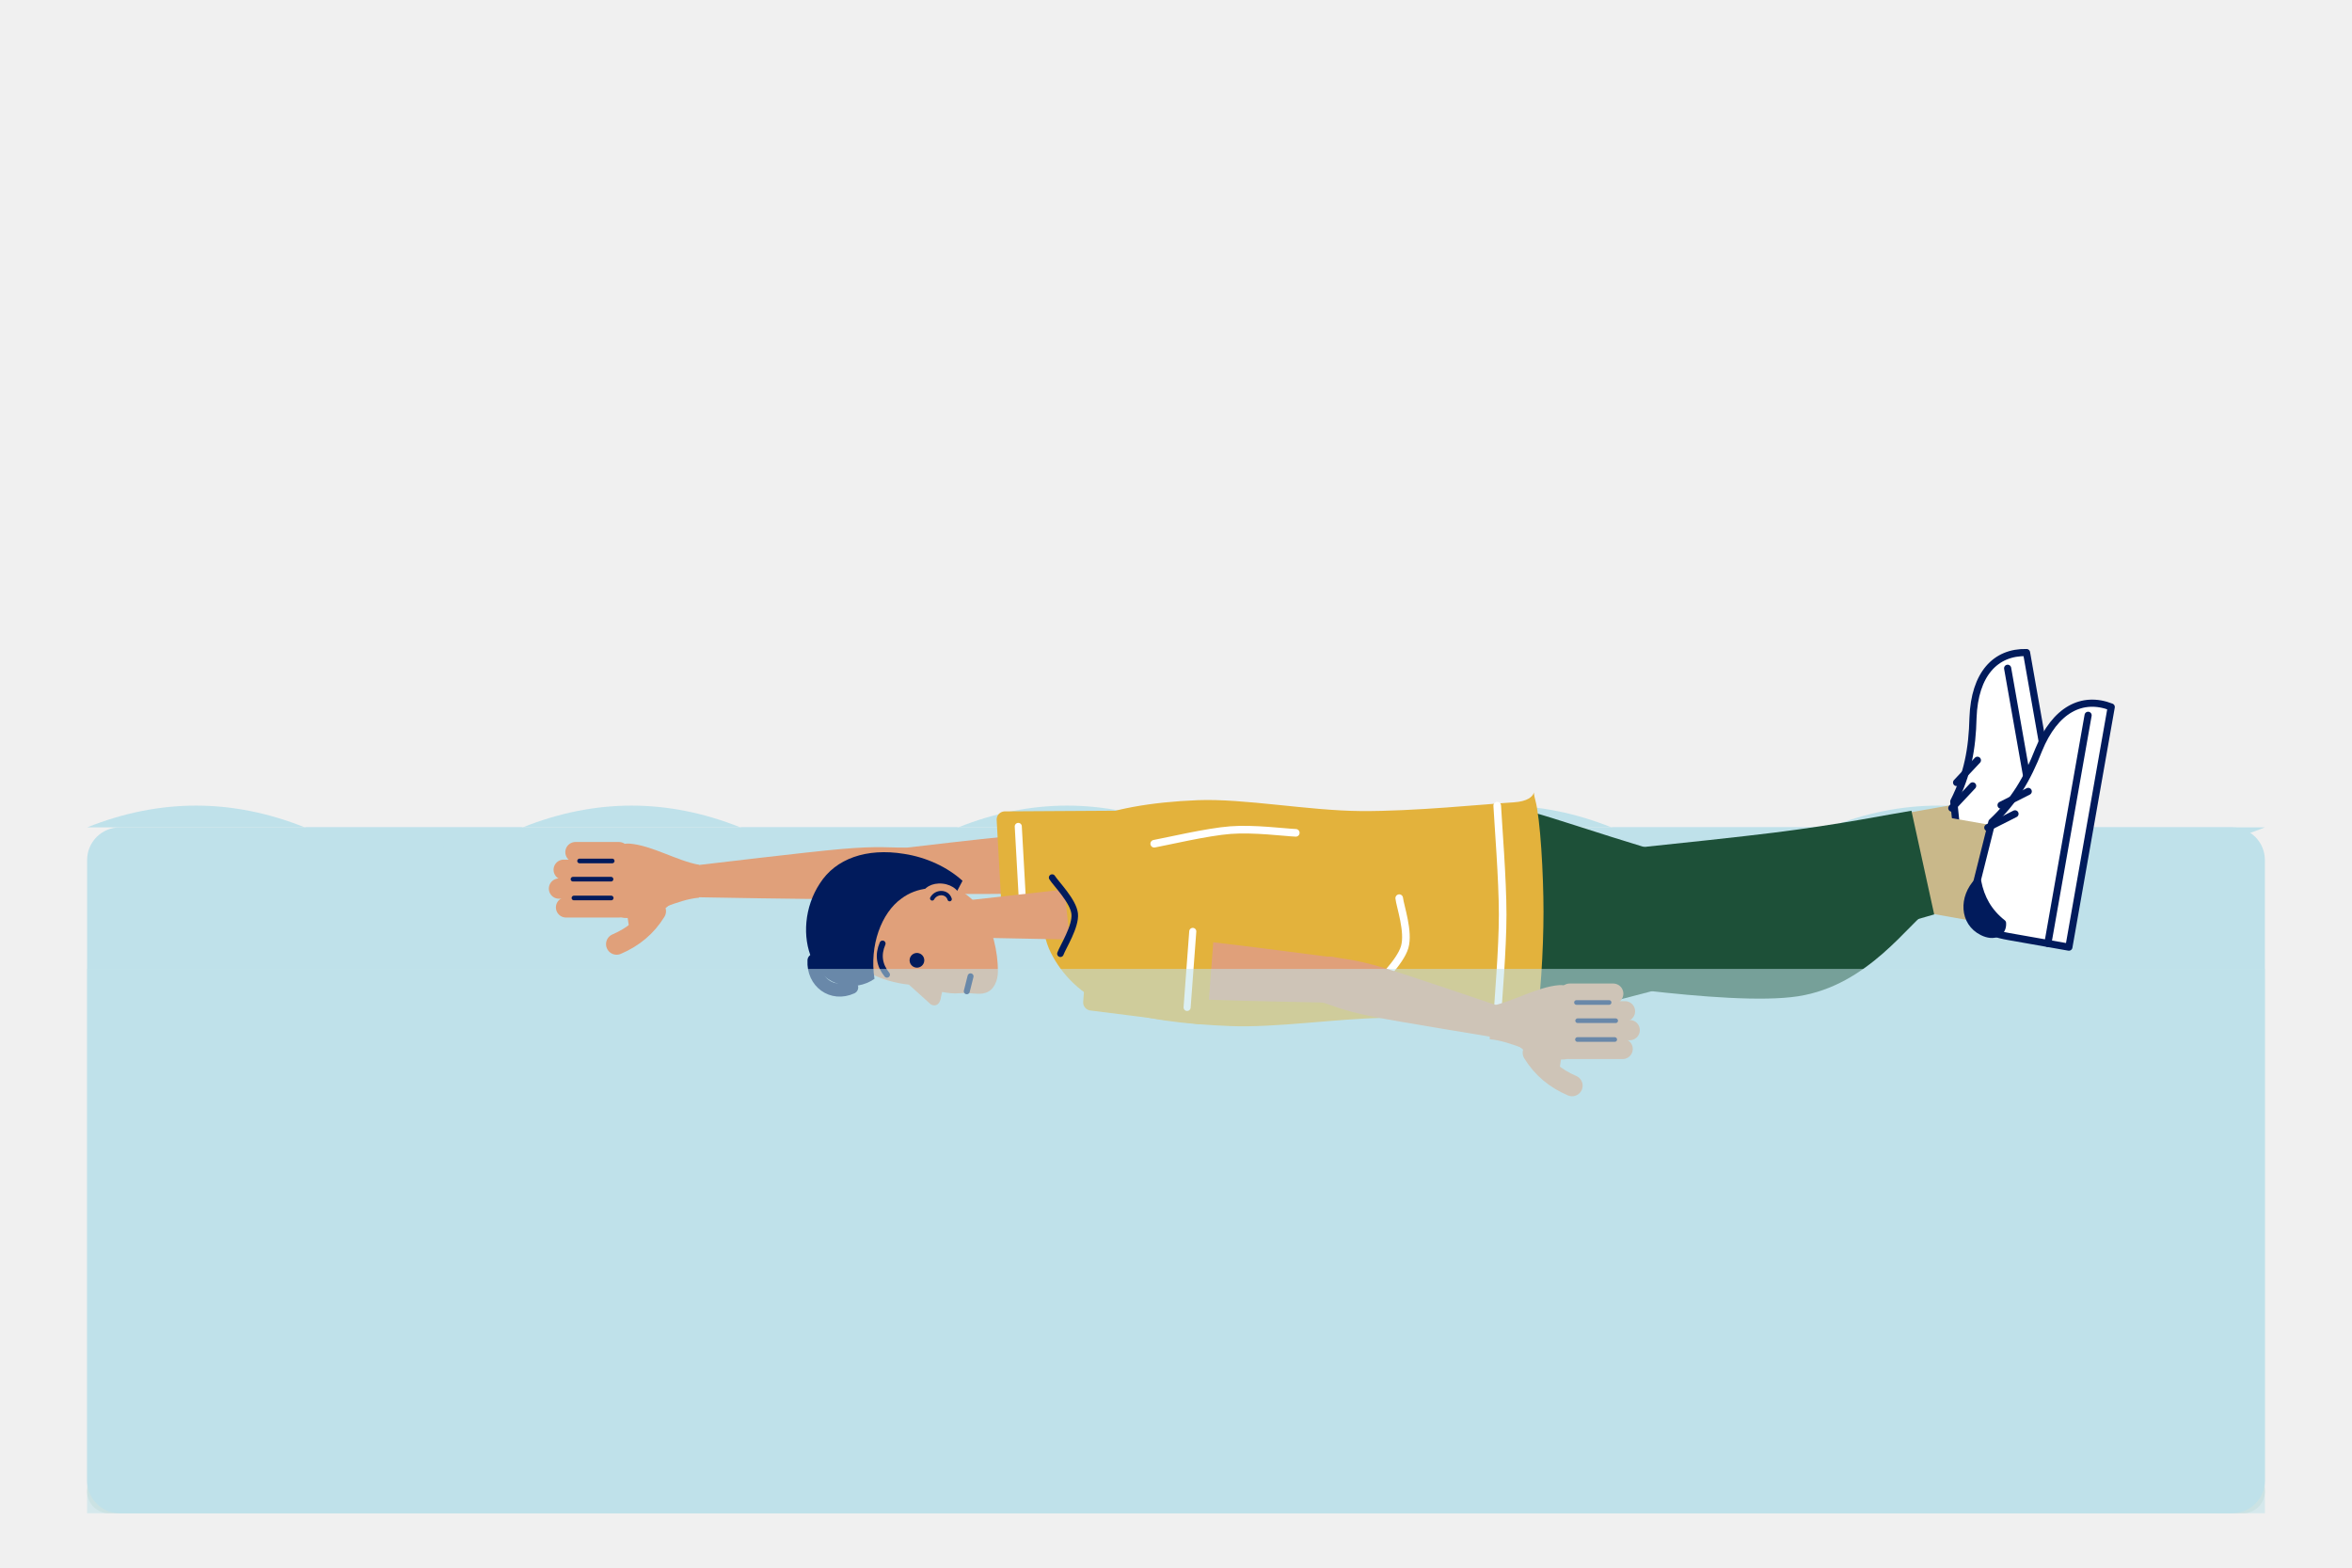
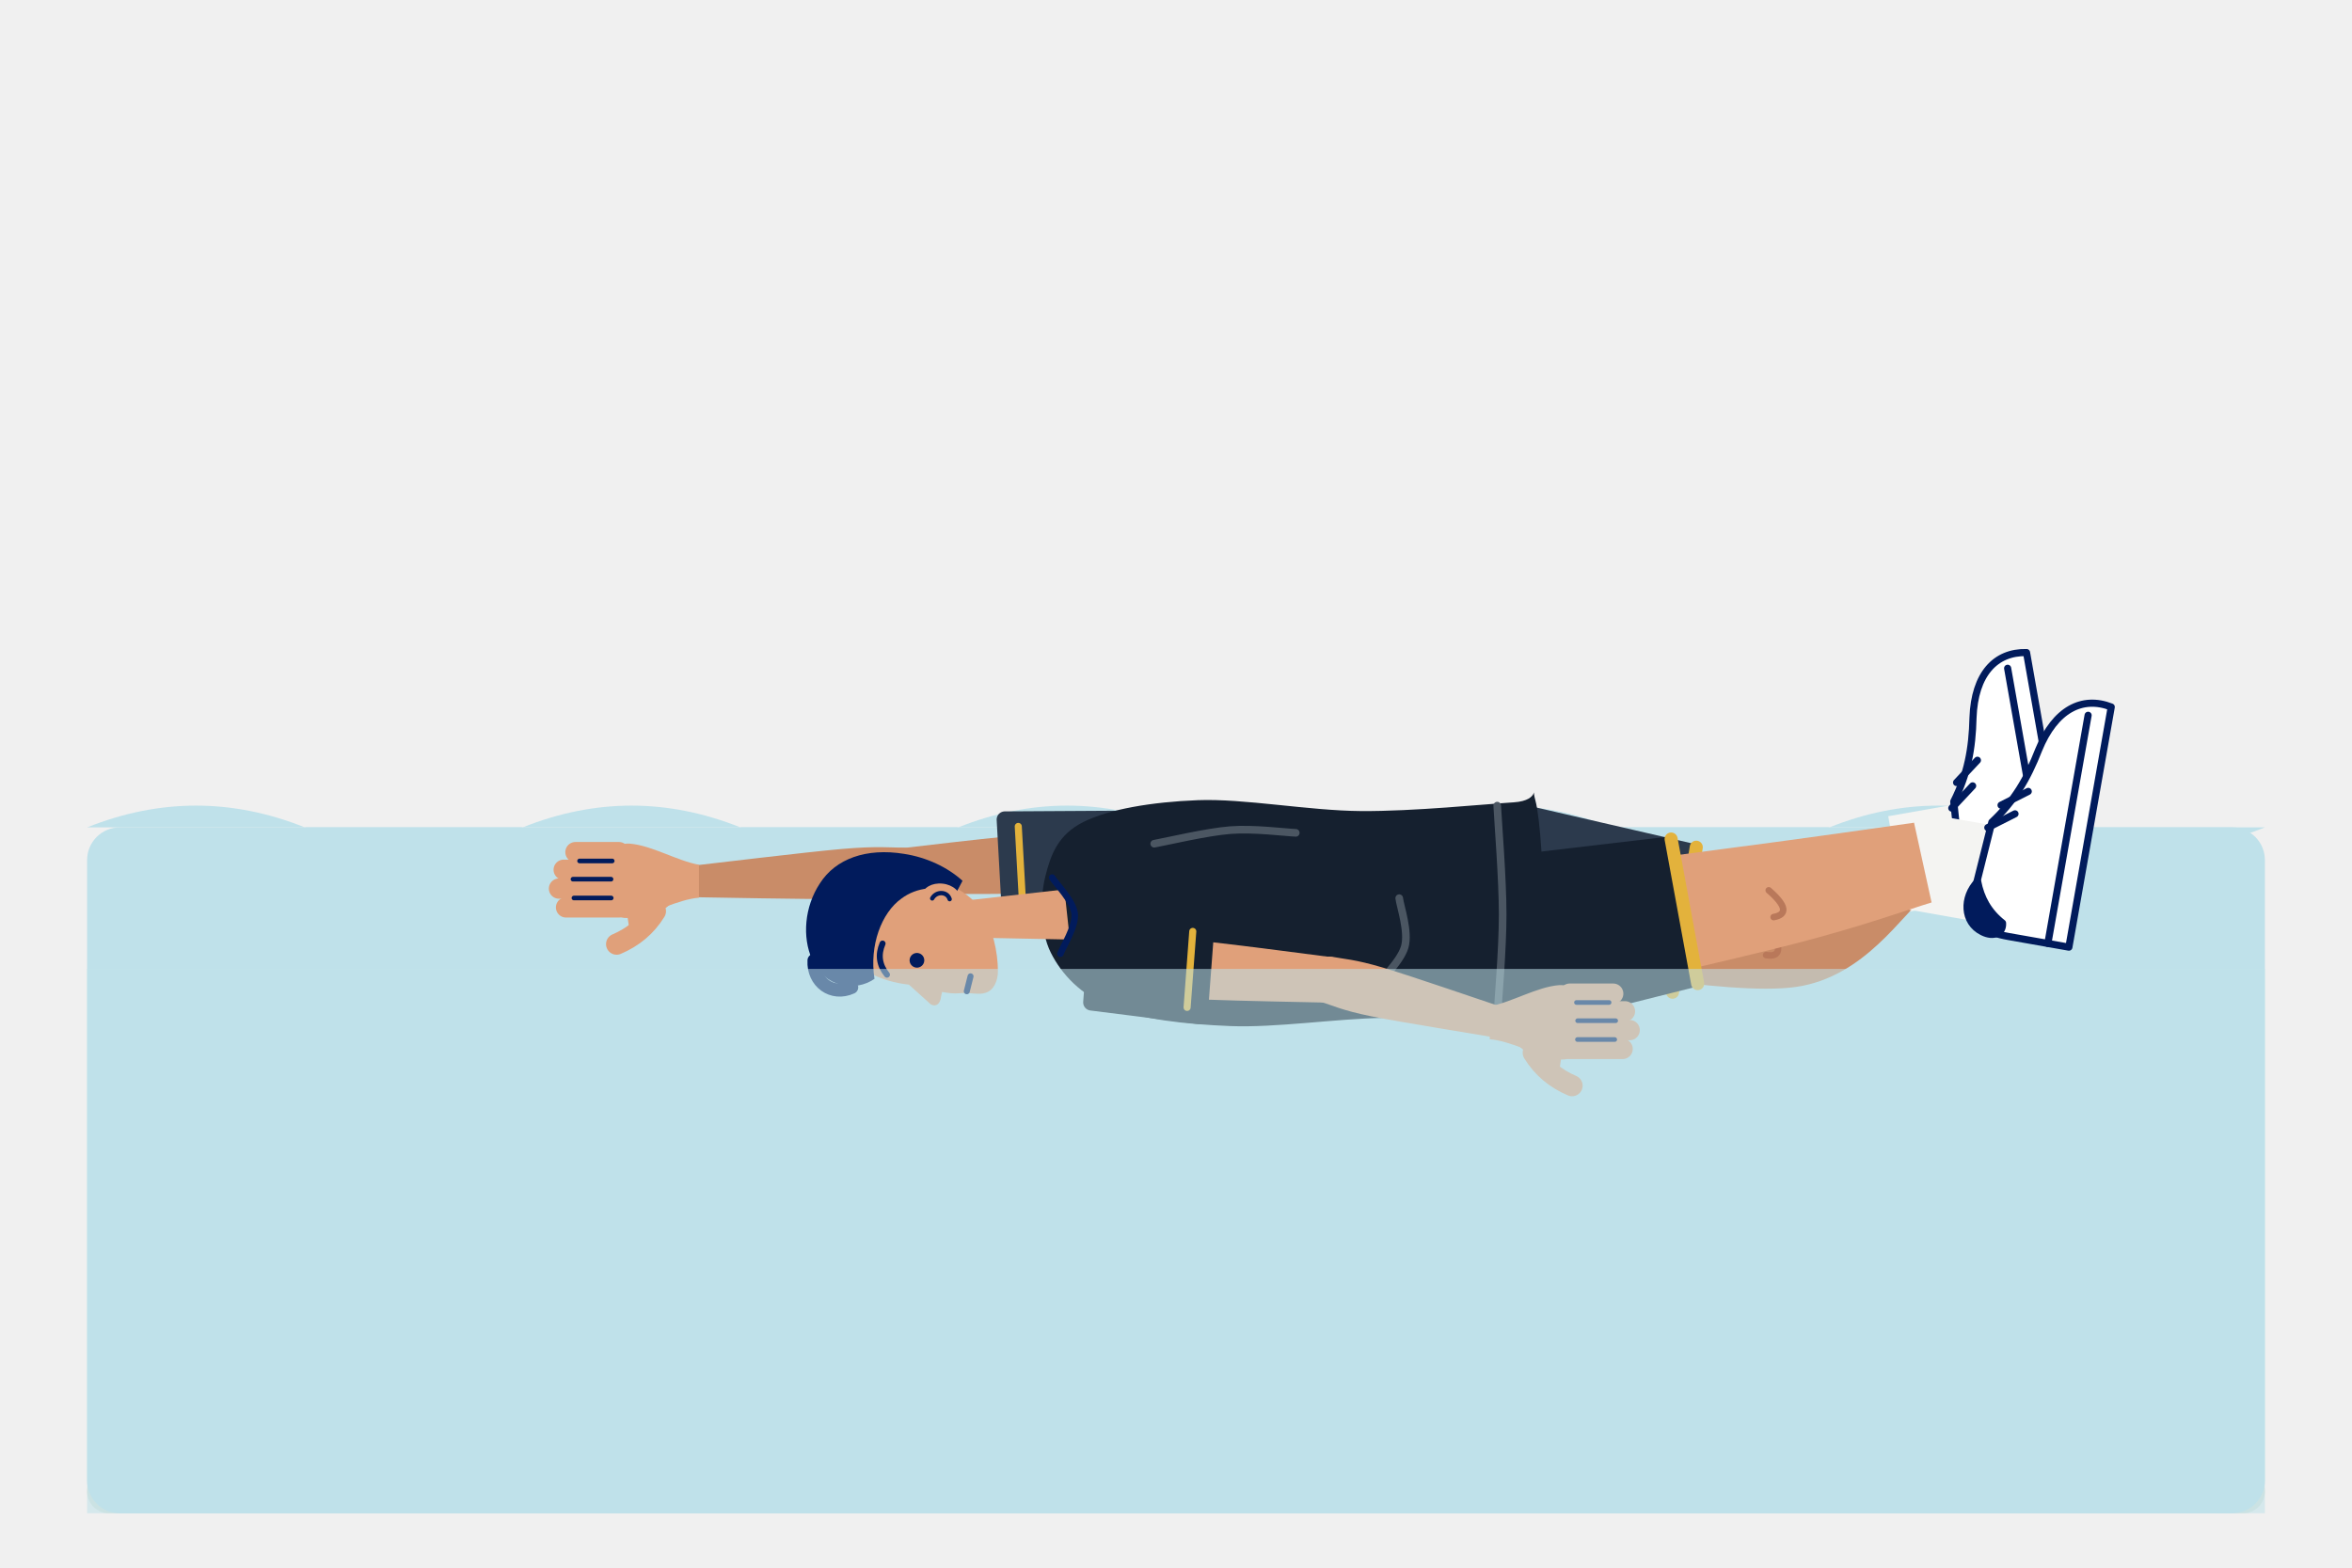
<svg xmlns="http://www.w3.org/2000/svg" viewBox="24.0 16.0 432.0 288.0" role="img" aria-label="Easy Pool Swim, reach and glide">
  <rect x="40" y="286" width="400" height="8" rx="4" fill="#d9e3dc" />
  <rect x="40" y="168" width="400" height="126" rx="6" fill="#bfe1ea" />
  <path d="M40 168 q20 -8 40 0 t40 0 t40 0 t40 0 t40 0 t40 0 t40 0 t40 0 t40 0 t40 0" fill="#bfe1ea" />
-   <path d="M189.79 171.71 C187.92 171.75 185.22 171.38 178.57 171.97 C171.92 172.55 154.65 174.66 149.86 175.2 L150.14 180.8 C154.95 180.86 172.35 181.24 179.03 181.15 C185.71 181.07 188.35 180.44 190.21 180.29 A4.3 4.3 0 0 0 189.79 171.71 Z" fill="#e0a07a" />
-   <path d="M225.69 168.41 C222.99 168.61 215.49 169.04 209.51 169.61 C203.52 170.17 193.06 171.44 189.77 171.81 A4.2 4.2 0 0 0 190.23 180.19 C193.54 180.19 204.08 180.29 210.09 180.19 C216.11 180.09 223.61 179.69 226.31 179.59 Z" fill="#e0a07a" />
-   <path d="M228.58 166.44 L208.56 166.56 L209.49 183.33 L229.41 181.22 Z" fill="#e3b23c" stroke="#e3b23c" stroke-width="3" stroke-linecap="round" stroke-linejoin="round" />
-   <path d="M211.03 167.82 C211.16 170.15 211.68 179.47 211.81 181.8" fill="none" stroke="#FFFFFF" stroke-width="1.3" stroke-linecap="round" stroke-linejoin="round" />
+   <path d="M189.79 171.71 C187.92 171.75 185.22 171.38 178.57 171.97 C171.92 172.55 154.65 174.66 149.86 175.2 L150.14 180.8 C154.95 180.86 172.35 181.24 179.03 181.15 C185.71 181.07 188.35 180.44 190.21 180.29 A4.3 4.3 0 0 0 189.79 171.71 Z" fill="#c98c68" />
+   <path d="M225.69 168.41 C222.99 168.61 215.49 169.04 209.51 169.61 C203.52 170.17 193.06 171.44 189.77 171.81 A4.2 4.2 0 0 0 190.23 180.19 C193.54 180.19 204.08 180.29 210.09 180.19 C216.11 180.09 223.61 179.69 226.31 179.59 Z" fill="#c98c68" />
+   <path d="M228.58 166.44 L208.56 166.56 L209.49 183.33 L229.41 181.22 Z" fill="#2c3a4d" stroke="#2c3a4d" stroke-width="3" stroke-linecap="round" stroke-linejoin="round" />
+   <path d="M211.03 167.82 C211.16 170.15 211.68 179.47 211.81 181.8" fill="none" stroke="#e3b23c" stroke-width="1.3" stroke-linecap="round" stroke-linejoin="round" />
  <g transform="translate(150 178) rotate(270) scale(1.08 1.08)">
    <path d="M-2.7 2.2 C-3 -1.4 -5.4 -5.6 -6.1 -9.4 C-6.4 -11.6 -5.4 -12.6 -3.6 -12.6 L3.8 -12.6 C5.6 -12.6 6.6 -11.4 6.5 -9.6 C6.2 -5.8 3.6 -1.6 2.9 2.2 Z" fill="#e0a07a" />
    <path d="M-4.35 -11.4 Q-4.35 -16.35 -4.35 -20.4" fill="none" stroke="#e0a07a" stroke-width="3.45" stroke-linecap="round" stroke-linejoin="round" />
    <path d="M-1.15 -11.4 Q-1.15 -17.01 -1.15 -21.6" fill="none" stroke="#e0a07a" stroke-width="3.45" stroke-linecap="round" stroke-linejoin="round" />
    <path d="M2.05 -11.4 Q2.05 -16.57 2.05 -20.8" fill="none" stroke="#e0a07a" stroke-width="3.45" stroke-linecap="round" stroke-linejoin="round" />
    <path d="M5.05 -11.4 Q5.05 -15.47 5.05 -18.8" fill="none" stroke="#e0a07a" stroke-width="3.45" stroke-linecap="round" stroke-linejoin="round" />
    <path d="M-5 -5.2 C-7.6 -6.8 -9.4 -9 -10.6 -11.8" fill="none" stroke="#e0a07a" stroke-width="3.6" stroke-linecap="round" stroke-linejoin="round" />
    <path d="M-3.6 -2.4 C-5.8 -5.2 -7.6 -7 -9.6 -9.4 L-5.6 -10 Z" fill="#e0a07a" />
    <path d="M-2.75 -19.06 L-2.75 -12.72" fill="none" stroke="#011B5C" stroke-width="0.79" stroke-linecap="round" stroke-linejoin="round" />
    <path d="M0.45 -19.22 L0.45 -12.75" fill="none" stroke="#011B5C" stroke-width="0.79" stroke-linecap="round" stroke-linejoin="round" />
    <path d="M3.55 -18.1 L3.55 -12.55" fill="none" stroke="#011B5C" stroke-width="0.79" stroke-linecap="round" stroke-linejoin="round" />
  </g>
-   <path d="M384.05 163.62 L385.51 181.55 L373.93 183.6 L370.82 165.95 Z" fill="#c9b88a" />
-   <path d="M300.58 194.8 C309.52 195.51 341.21 201.02 354.22 199.03 C367.23 197.04 374.57 185.54 378.64 182.85 L368.31 166.31 C365.22 168.09 360.26 177.16 349.78 176.97 C339.3 176.78 312.81 167.16 305.42 165.2 A15 15 0 0 0 300.58 194.8 Z" fill="#1d5038" />
+   <path d="M384.05 163.62 L385.51 181.55 L373.93 183.6 L370.82 165.95 Z" fill="#f4f4f2" />
+   <path d="M301.07 191.84 C309.87 192.75 341.14 199.13 353.87 197.31 C366.6 195.5 373.52 183.67 377.45 180.94 L369.5 168.22 C366.27 169.96 360.89 178.7 350.13 178.69 C339.37 178.68 312.47 169.91 304.93 168.16 A12 12 0 0 0 301.07 191.84 Z" fill="#c98c68" />
+   <path d="M348.39 191.46 q3.95 0.64 0.81 -4.93" fill="none" stroke="#b9785a" stroke-width="1.2" stroke-linecap="round" stroke-linejoin="round" />
+   <path d="M300.42 195.79 C305.54 196.29 326.01 198.28 331.12 198.78 L335.64 171.14 C330.63 169.99 310.59 165.36 305.58 164.21 A16 16 0 0 0 300.42 195.79 Z" fill="#2c3a4d" />
+   <path d="M331.2 198.28 L335.56 171.64" fill="none" stroke="#e3b23c" stroke-width="2.4" stroke-linecap="round" stroke-linejoin="round" />
  <g transform="translate(404 180) rotate(-100) scale(-1.12 1.12)" stroke="#011B5C" stroke-width="1.17" stroke-linejoin="round" stroke-linecap="round">
    <path d="M-40 0 C-41 -5 -38 -9 -31 -10.5 C-26 -11.5 -22 -13 -18 -16 L-4 -17 C-1 -17 0 -14 0 -10 L0 0 Z" fill="#FFFFFF" />
    <path d="M-8 -16.6 C-5 -18.6 -1 -17.8 0 -14.4 C0.6 -12.4 -0.4 -11 -2 -11.4 C-3.4 -14 -5.4 -15.6 -8 -16.6 Z" fill="#011B5C" />
    <path d="M-38 -3.5 H0" fill="none" />
    <path d="M-24 -11 l3 -4 M-20 -12.5 l3 -4" fill="none" />
  </g>
-   <path d="M390.86 167.78 L386.09 185.14 L374.51 183.09 L377.62 165.45 Z" fill="#c9b88a" />
-   <path d="M305.71 203.75 C313.8 201.63 341.97 194.32 354.22 191.03 C366.48 187.73 375.09 185.16 379.26 183.99 L375.08 164.94 C370.86 165.61 362.24 167.42 349.78 168.97 C337.31 170.52 308.54 173.37 300.29 174.25 A15 15 0 0 0 305.71 203.75 Z" fill="#1d5038" />
+   <path d="M390.86 167.78 L386.09 185.14 L374.51 183.09 L377.62 165.45 Z" fill="#f4f4f2" />
+   <path d="M305.17 200.8 C313.29 198.89 341.61 192.48 353.88 189.31 C366.15 186.14 374.63 183.04 378.78 181.79 L375.56 167.14 C371.32 167.73 362.58 169.01 350.12 170.69 C337.67 172.36 309.05 176.11 300.83 177.2 A12 12 0 0 0 305.17 200.8 Z" fill="#e0a07a" />
+   <path d="M349.77 184.48 q3.93 -0.72 -0.9 -4.92" fill="none" stroke="#b9785a" stroke-width="1.2" stroke-linecap="round" stroke-linejoin="round" />
+   <path d="M305.89 204.74 C310.89 203.48 330.91 198.45 335.91 197.19 L330.85 169.65 C325.73 170.25 305.23 172.66 300.11 173.26 A16 16 0 0 0 305.89 204.74 Z" fill="#15202f" />
+   <path d="M335.82 196.7 L330.94 170.14" fill="none" stroke="#e3b23c" stroke-width="2.4" stroke-linecap="round" stroke-linejoin="round" />
  <g transform="translate(404 190) rotate(-80) scale(-1.12 1.12)" stroke="#011B5C" stroke-width="1.17" stroke-linejoin="round" stroke-linecap="round">
    <path d="M-40 0 C-41 -5 -38 -9 -31 -10.5 C-26 -11.5 -22 -13 -18 -16 L-4 -17 C-1 -17 0 -14 0 -10 L0 0 Z" fill="#FFFFFF" />
    <path d="M-8 -16.6 C-5 -18.6 -1 -17.8 0 -14.4 C0.6 -12.4 -0.4 -11 -2 -11.4 C-3.4 -14 -5.4 -15.6 -8 -16.6 Z" fill="#011B5C" />
    <path d="M-38 -3.5 H0" fill="none" />
    <path d="M-24 -11 l3 -4 M-20 -12.5 l3 -4" fill="none" />
  </g>
-   <path d="M306 204 C305.08 207.35 306.67 203.77 302 203.6 C297.33 203.43 286.67 202.85 278 203 C269.33 203.15 258.33 204.83 250 204.5 C241.67 204.17 233.5 203.25 228 201 C222.5 198.75 219 195 217 191 C215 187 215 181 216 177 C217 173 218.33 169.33 223 167 C227.67 164.67 235.5 163.33 244 163 C252.5 162.67 264.33 164.93 274 165 C283.67 165.07 296.67 163.73 302 163.4 C307.33 163.07 305.08 159.65 306 163 C306.92 166.35 307.5 176.67 307.5 183.5 C307.5 190.33 306.92 200.65 306 204 Z" fill="#e3b23c" />
-   <path d="M299 203 C299.17 199.83 300 190.5 300 184 C300 177.5 299.17 167.33 299 164" fill="none" stroke="#FFFFFF" stroke-width="1.4" stroke-linecap="round" stroke-linejoin="round" />
-   <path d="M236 171 C238.33 170.58 245.67 168.83 250 168.5 C254.33 168.17 260 168.92 262 169" fill="none" stroke="#FFFFFF" stroke-width="1.4" stroke-linecap="round" stroke-linejoin="round" />
-   <path d="M276 198 C277 196.67 281.17 192.83 282 190 C282.83 187.17 281.17 182.5 281 181" fill="none" stroke="#FFFFFF" stroke-width="1.4" stroke-linecap="round" stroke-linejoin="round" />
+   <path d="M306 204 C305.08 207.35 306.67 203.77 302 203.6 C297.33 203.43 286.67 202.85 278 203 C269.33 203.15 258.33 204.83 250 204.5 C241.67 204.17 233.5 203.25 228 201 C222.5 198.75 219 195 217 191 C215 187 215 181 216 177 C217 173 218.33 169.33 223 167 C227.67 164.67 235.5 163.33 244 163 C252.5 162.67 264.33 164.93 274 165 C283.67 165.07 296.67 163.73 302 163.4 C307.33 163.07 305.08 159.65 306 163 C306.92 166.35 307.5 176.67 307.5 183.5 C307.5 190.33 306.92 200.65 306 204 Z" fill="#15202f" />
+   <path d="M299 203 C299.17 199.83 300 190.5 300 184 C300 177.5 299.17 167.33 299 164" fill="none" stroke="#4b5662" stroke-width="1.4" stroke-linecap="round" stroke-linejoin="round" />
+   <path d="M236 171 C238.33 170.58 245.67 168.83 250 168.5 C254.33 168.17 260 168.92 262 169" fill="none" stroke="#4b5662" stroke-width="1.4" stroke-linecap="round" stroke-linejoin="round" />
+   <path d="M276 198 C277 196.67 281.17 192.83 282 190 C282.83 187.17 281.17 182.5 281 181" fill="none" stroke="#4b5662" stroke-width="1.4" stroke-linecap="round" stroke-linejoin="round" />
  <path d="M220.5 188.6 L219.5 179.4 L202.53 181.31 L204.82 188.29 Z" fill="#e0a07a" />
  <path d="M218.77 191.21 C219.21 189.98 221.65 186.18 221.39 183.85 C221.14 181.52 217.94 178.33 217.25 177.22" fill="none" stroke="#011B5C" stroke-width="1.2" stroke-linecap="round" stroke-linejoin="round" />
  <g transform="translate(194.5 186) rotate(-84)">
    <path d="M-9.6 -10.4 C-10.8 -7.6 -11.2 -4.8 -11.2 -2.4 L-14.4 2 C-14.8 3 -14.1 3.7 -12.8 3.7 L-11.9 3.8 C-12 5 -12 6 -11.8 7 C-11.4 9 -11.8 10.6 -11.2 11.8 C-10.6 13.2 -8.8 13.8 -7 13.6 C-3.4 13.2 0.6 11.8 3.6 9.6 C5.6 8 7.2 5.4 8 2.4 L8.6 -6 L2 -14 Z" fill="#e0a07a" />
    <path d="M-10.8 -8.8 C-13.6 -12 -13.4 -17.8 -8.4 -20.6 C-4.6 -22.8 1 -23 5.6 -20.6 C10.4 -18.2 13 -12.8 12.6 -5.8 C12.4 -1.6 11 2.4 8.8 5.4 L6.8 4.6 C7.4 0.8 6.8 -2.8 4.4 -5.4 C1.4 -8.8 -4.8 -10.4 -10.8 -8.8 Z" fill="#011B5C" />
    <path d="M-12.8 -12.8 C-14.8 -16.2 -12.6 -20 -8.6 -20.2" fill="none" stroke="#011B5C" stroke-width="2.4" stroke-linecap="round" stroke-linejoin="round" />
    <ellipse cx="5.4" cy="1.8" rx="2.5" ry="3.5" fill="#e0a07a" />
    <path d="M5 0.2 C6.4 0.8 6.6 2.8 5.2 3.4" fill="none" stroke="#011B5C" stroke-width="0.8" stroke-linecap="round" stroke-linejoin="round" />
    <circle cx="-6.6" cy="-1.4" r="1.35" fill="#011B5C" />
    <path d="M-9.8 -6.6 Q-7.4 -9 -4.2 -8" fill="none" stroke="#011B5C" stroke-width="1.1" stroke-linecap="round" stroke-linejoin="round" />
    <path d="M-11.3 8.3 l2.8 0.4" fill="none" stroke="#011B5C" stroke-width="1.1" stroke-linecap="round" stroke-linejoin="round" />
  </g>
  <path d="M266.96 200.17 C268.44 200.59 270.45 201.61 275.84 202.7 C281.24 203.79 295.41 206.05 299.32 206.72 L300.68 201.28 C296.91 200.03 283.35 195.35 278.08 193.78 C272.8 192.2 270.55 192.15 269.04 191.83 A4.3 4.3 0 0 0 266.96 200.17 Z" fill="#e0a07a" />
  <path d="M227.58 198.58 C230.58 198.76 238.92 199.37 245.6 199.64 C252.29 199.9 264.01 200.1 267.69 200.19 A4.2 4.2 0 0 0 268.31 191.81 C264.66 191.35 253.05 189.8 246.4 189.06 C239.75 188.33 231.42 187.69 228.42 187.42 Z" fill="#e0a07a" />
-   <path d="M224.45 200.15 L244.32 202.65 L245.58 185.89 L225.56 185.4 Z" fill="#e3b23c" stroke="#e3b23c" stroke-width="3" stroke-linecap="round" stroke-linejoin="round" />
-   <path d="M242.04 201.07 C242.21 198.75 242.91 189.44 243.08 187.11" fill="none" stroke="#FFFFFF" stroke-width="1.3" stroke-linecap="round" stroke-linejoin="round" />
+   <path d="M224.45 200.15 L244.32 202.65 L245.58 185.89 L225.56 185.4 Z" fill="#15202f" stroke="#15202f" stroke-width="3" stroke-linecap="round" stroke-linejoin="round" />
+   <path d="M242.04 201.07 C242.21 198.75 242.91 189.44 243.08 187.11" fill="none" stroke="#e3b23c" stroke-width="1.3" stroke-linecap="round" stroke-linejoin="round" />
  <g transform="translate(300 204) rotate(90) scale(-1.08 1.08)">
    <path d="M-2.7 2.2 C-3 -1.4 -5.4 -5.6 -6.1 -9.4 C-6.4 -11.6 -5.4 -12.6 -3.6 -12.6 L3.8 -12.6 C5.6 -12.6 6.6 -11.4 6.5 -9.6 C6.2 -5.8 3.6 -1.6 2.9 2.2 Z" fill="#e0a07a" />
    <path d="M-4.35 -11.4 Q-4.35 -16.35 -4.35 -20.4" fill="none" stroke="#e0a07a" stroke-width="3.45" stroke-linecap="round" stroke-linejoin="round" />
    <path d="M-1.15 -11.4 Q-1.15 -17.01 -1.15 -21.6" fill="none" stroke="#e0a07a" stroke-width="3.45" stroke-linecap="round" stroke-linejoin="round" />
    <path d="M2.05 -11.4 Q2.05 -16.57 2.05 -20.8" fill="none" stroke="#e0a07a" stroke-width="3.45" stroke-linecap="round" stroke-linejoin="round" />
    <path d="M5.05 -11.4 Q5.05 -15.47 5.05 -18.8" fill="none" stroke="#e0a07a" stroke-width="3.45" stroke-linecap="round" stroke-linejoin="round" />
    <path d="M-5 -5.2 C-7.6 -6.8 -9.4 -9 -10.6 -11.8" fill="none" stroke="#e0a07a" stroke-width="3.6" stroke-linecap="round" stroke-linejoin="round" />
    <path d="M-3.6 -2.4 C-5.8 -5.2 -7.6 -7 -9.6 -9.4 L-5.6 -10 Z" fill="#e0a07a" />
    <path d="M-2.75 -19.06 L-2.75 -12.72" fill="none" stroke="#011B5C" stroke-width="0.79" stroke-linecap="round" stroke-linejoin="round" />
    <path d="M0.45 -19.22 L0.45 -12.75" fill="none" stroke="#011B5C" stroke-width="0.79" stroke-linecap="round" stroke-linejoin="round" />
    <path d="M3.55 -18.1 L3.55 -12.55" fill="none" stroke="#011B5C" stroke-width="0.79" stroke-linecap="round" stroke-linejoin="round" />
  </g>
  <rect x="40" y="194" width="400" height="100" fill="#bfe1ea" opacity=".55" />
</svg>
